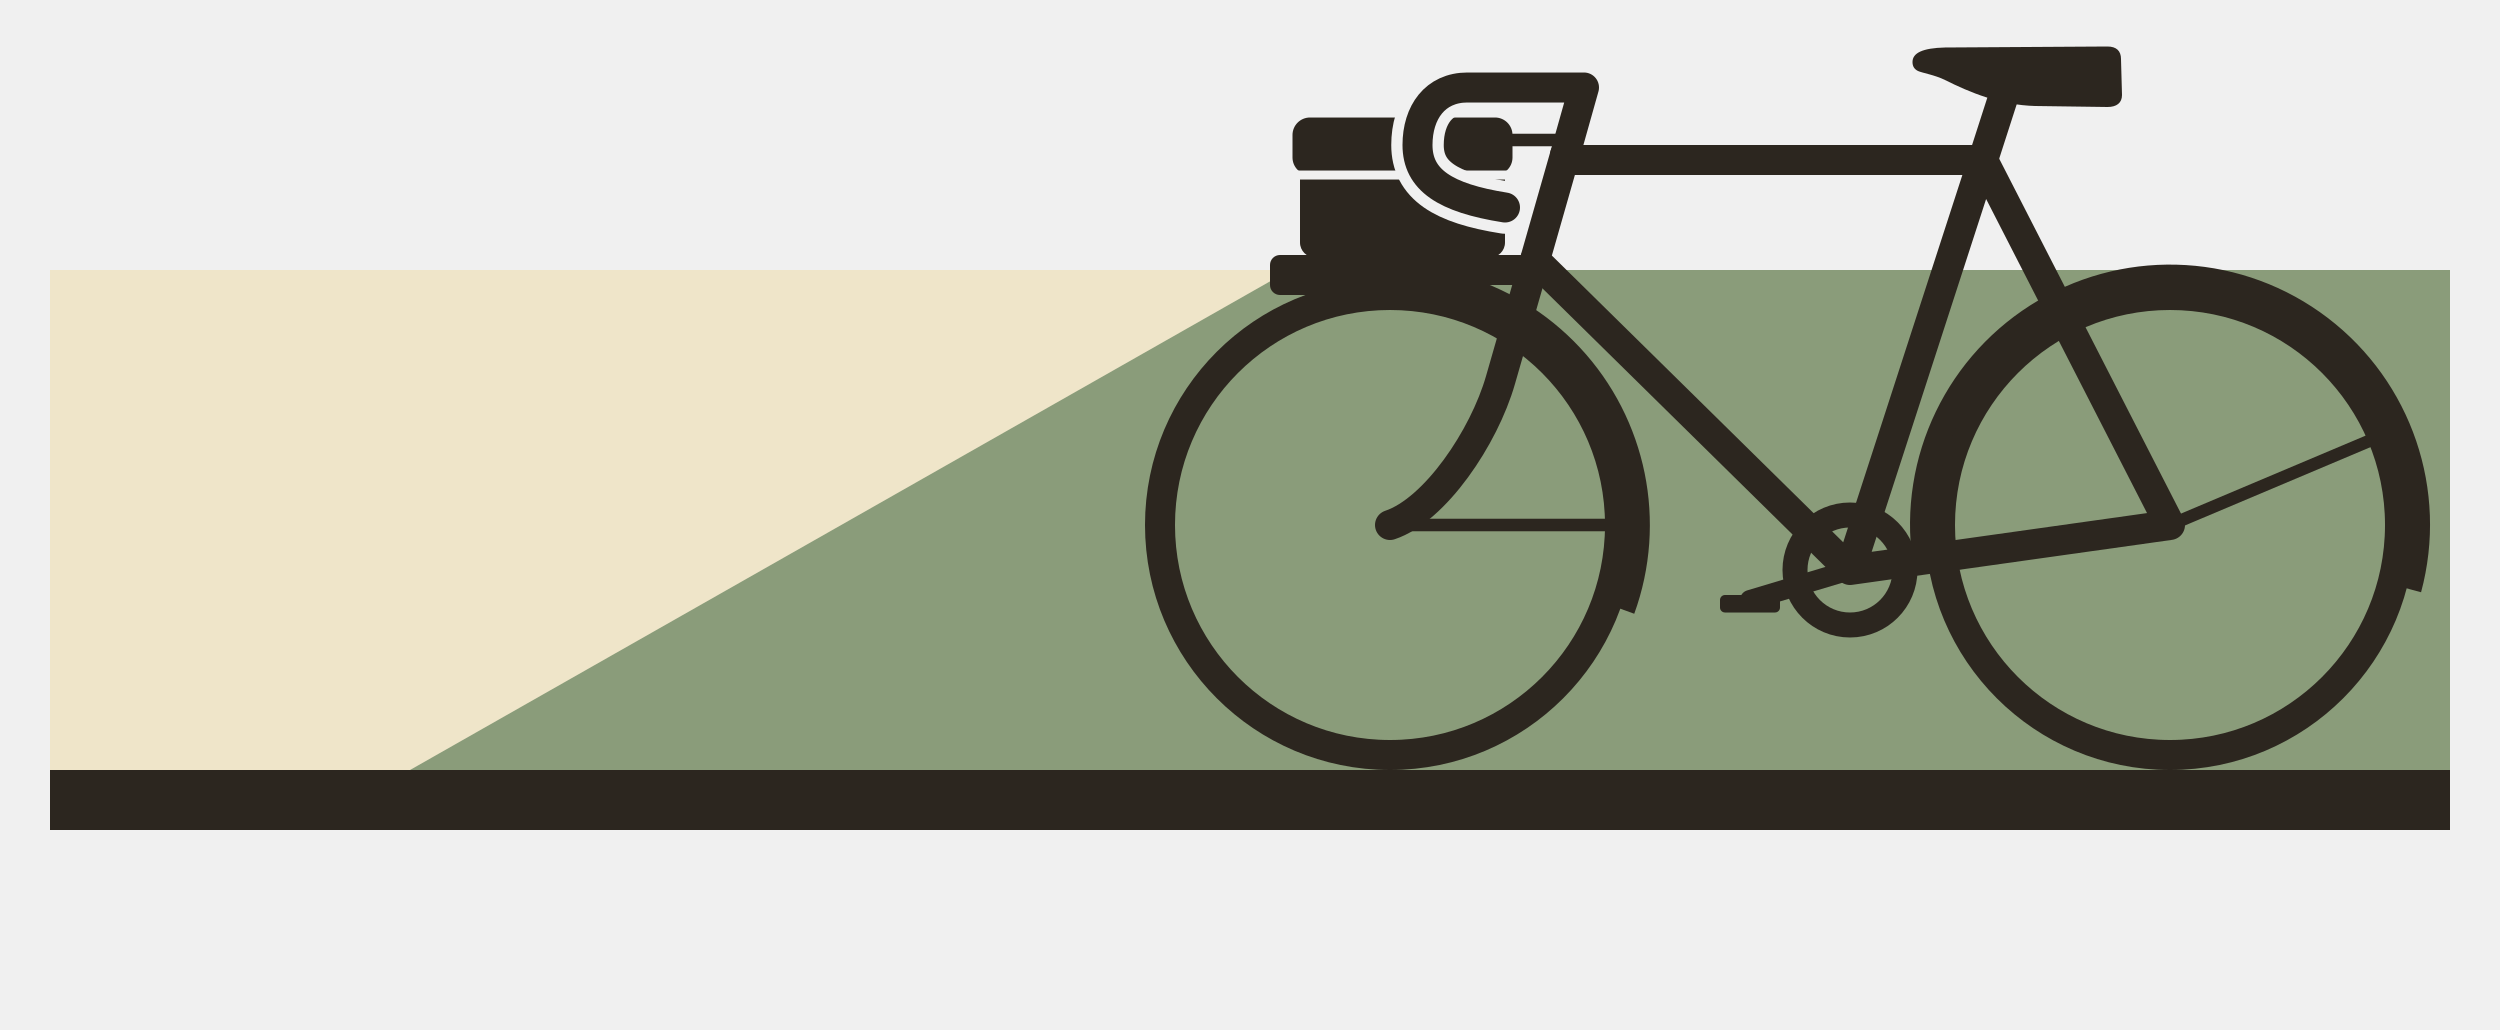
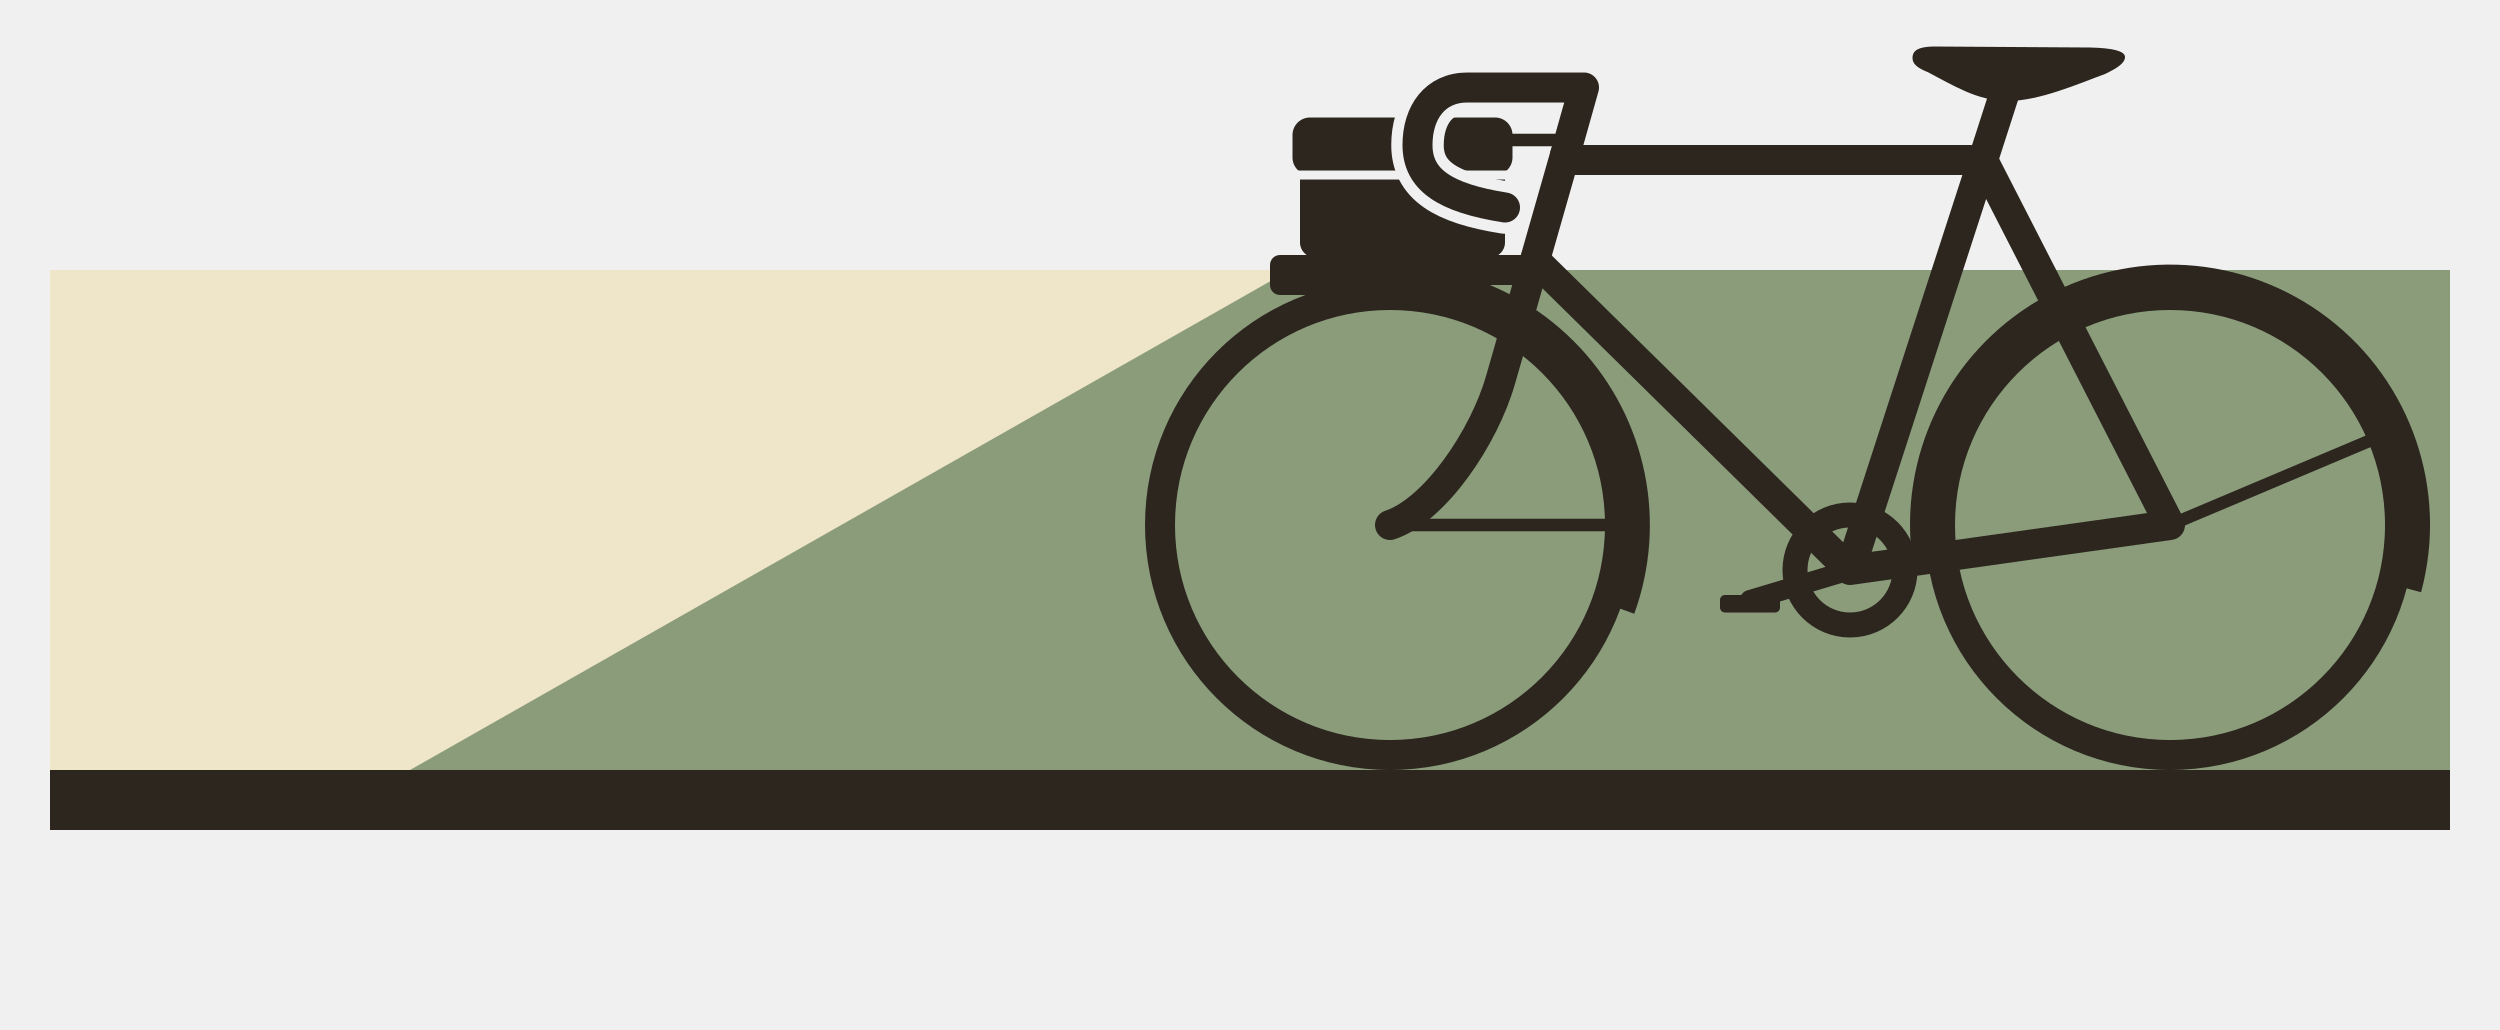
<svg xmlns="http://www.w3.org/2000/svg" viewBox="10 108 500 206" role="img" aria-label="Finger Lakes Randonneurs logo">
  <defs>
    <mask id="bag-knockout" maskUnits="userSpaceOnUse" x="250" y="110" width="80" height="60">
      <rect x="250" y="110" width="80" height="60" fill="#fff" />
      <g fill="none" stroke="#000" stroke-linecap="round" stroke-linejoin="round">
        <path d="M326.8 125.5 L303.5 125.5 C297 125.5 293.5 130.5 293.5 137 C293.5 144 299 147.6 311 149.5" stroke-width="10.5" />
        <path d="M268 143 L312 143" stroke-width="1.8" />
      </g>
    </mask>
  </defs>
  <rect fill="#8a9c7a" x="20" y="162" width="480" height="100" />
  <polygon fill="#efe5c9" points="268,162 20,162 20,262 92,262" />
  <rect fill="#2c261f" x="20" y="262" width="480" height="12" />
  <g fill="none" stroke="#2c261f" stroke-width="6" stroke-linecap="round" stroke-linejoin="round">
    <circle cx="288" cy="213" r="46" />
    <circle cx="444" cy="213" r="46" />
    <path d="M274.4 165.4 A49.5 49.5 0 0 1 334.5 229.9 M395.0 219.9 A49.5 49.5 0 1 1 491.8 225.8" stroke-width="5" stroke-linecap="butt" />
    <path d="M288 213 L337 213 M444 213 L489.0 194" stroke-width="2.5" />
    <path d="M323 139 L317 160 M323 140 L406.6 140 M380 222 L406.6 140 M317 160 L380 222 M380 222 L444 213 M406.6 140 L444 213" />
    <path d="M317 160 L310.1 184 C306.8 195.5 297 210 288 213" />
    <path d="M406.6 140 L412.4 122" />
    <path d="M274 162 L314 162" />
    <circle cx="380" cy="222" r="11" stroke-width="5" />
    <path d="M380 222 L360 228" stroke-width="4" />
  </g>
  <g fill="#2c261f">
-     <path d="M392.5 120.4C392.5 118.6 394.5 117.6 399 117.5L431.5 117.3C433.3 117.3 434.2 118.2 434.2 119.8L434.4 127C434.4 128.6 433.3 129.4 431.5 129.4L417 129.2C410 129 404 126.5 399 124C397 123 394.5 122.6 393.6 122.2C392.8 121.8 392.5 121.2 392.5 120.4Z" />
+     <path d="M392.5 119.6C392.5 118 393.8 117.4 396.5 117.3L428 117.5C432.5 117.6 435 118.2 435 119.4C435 120.6 433.5 121.6 431 122.8C426 124.6 418 128.2 411.5 128.2C405.5 128.2 400.5 125 395.5 122.4C393.5 121.6 392.5 120.8 392.5 119.6Z" />
    <rect x="354" y="227" width="12" height="3.5" rx="1" />
    <rect x="264" y="159" width="11" height="8" rx="2" />
  </g>
  <g fill="#2c261f" mask="url(#bag-knockout)">
    <rect x="270" y="133" width="41" height="26.5" rx="3" />
    <rect x="268.5" y="131.5" width="44" height="11.5" rx="3.5" />
  </g>
  <path d="M312.5 136 L322 136" fill="none" stroke="#2c261f" stroke-width="2.5" stroke-linecap="round" />
  <path d="M323 139 L326.8 125.5 L303.5 125.5 C297 125.5 293.5 130.5 293.5 137 C293.5 144 299 147.6 311 149.5" fill="none" stroke="#2c261f" stroke-width="6" stroke-linecap="round" stroke-linejoin="round" />
</svg>
